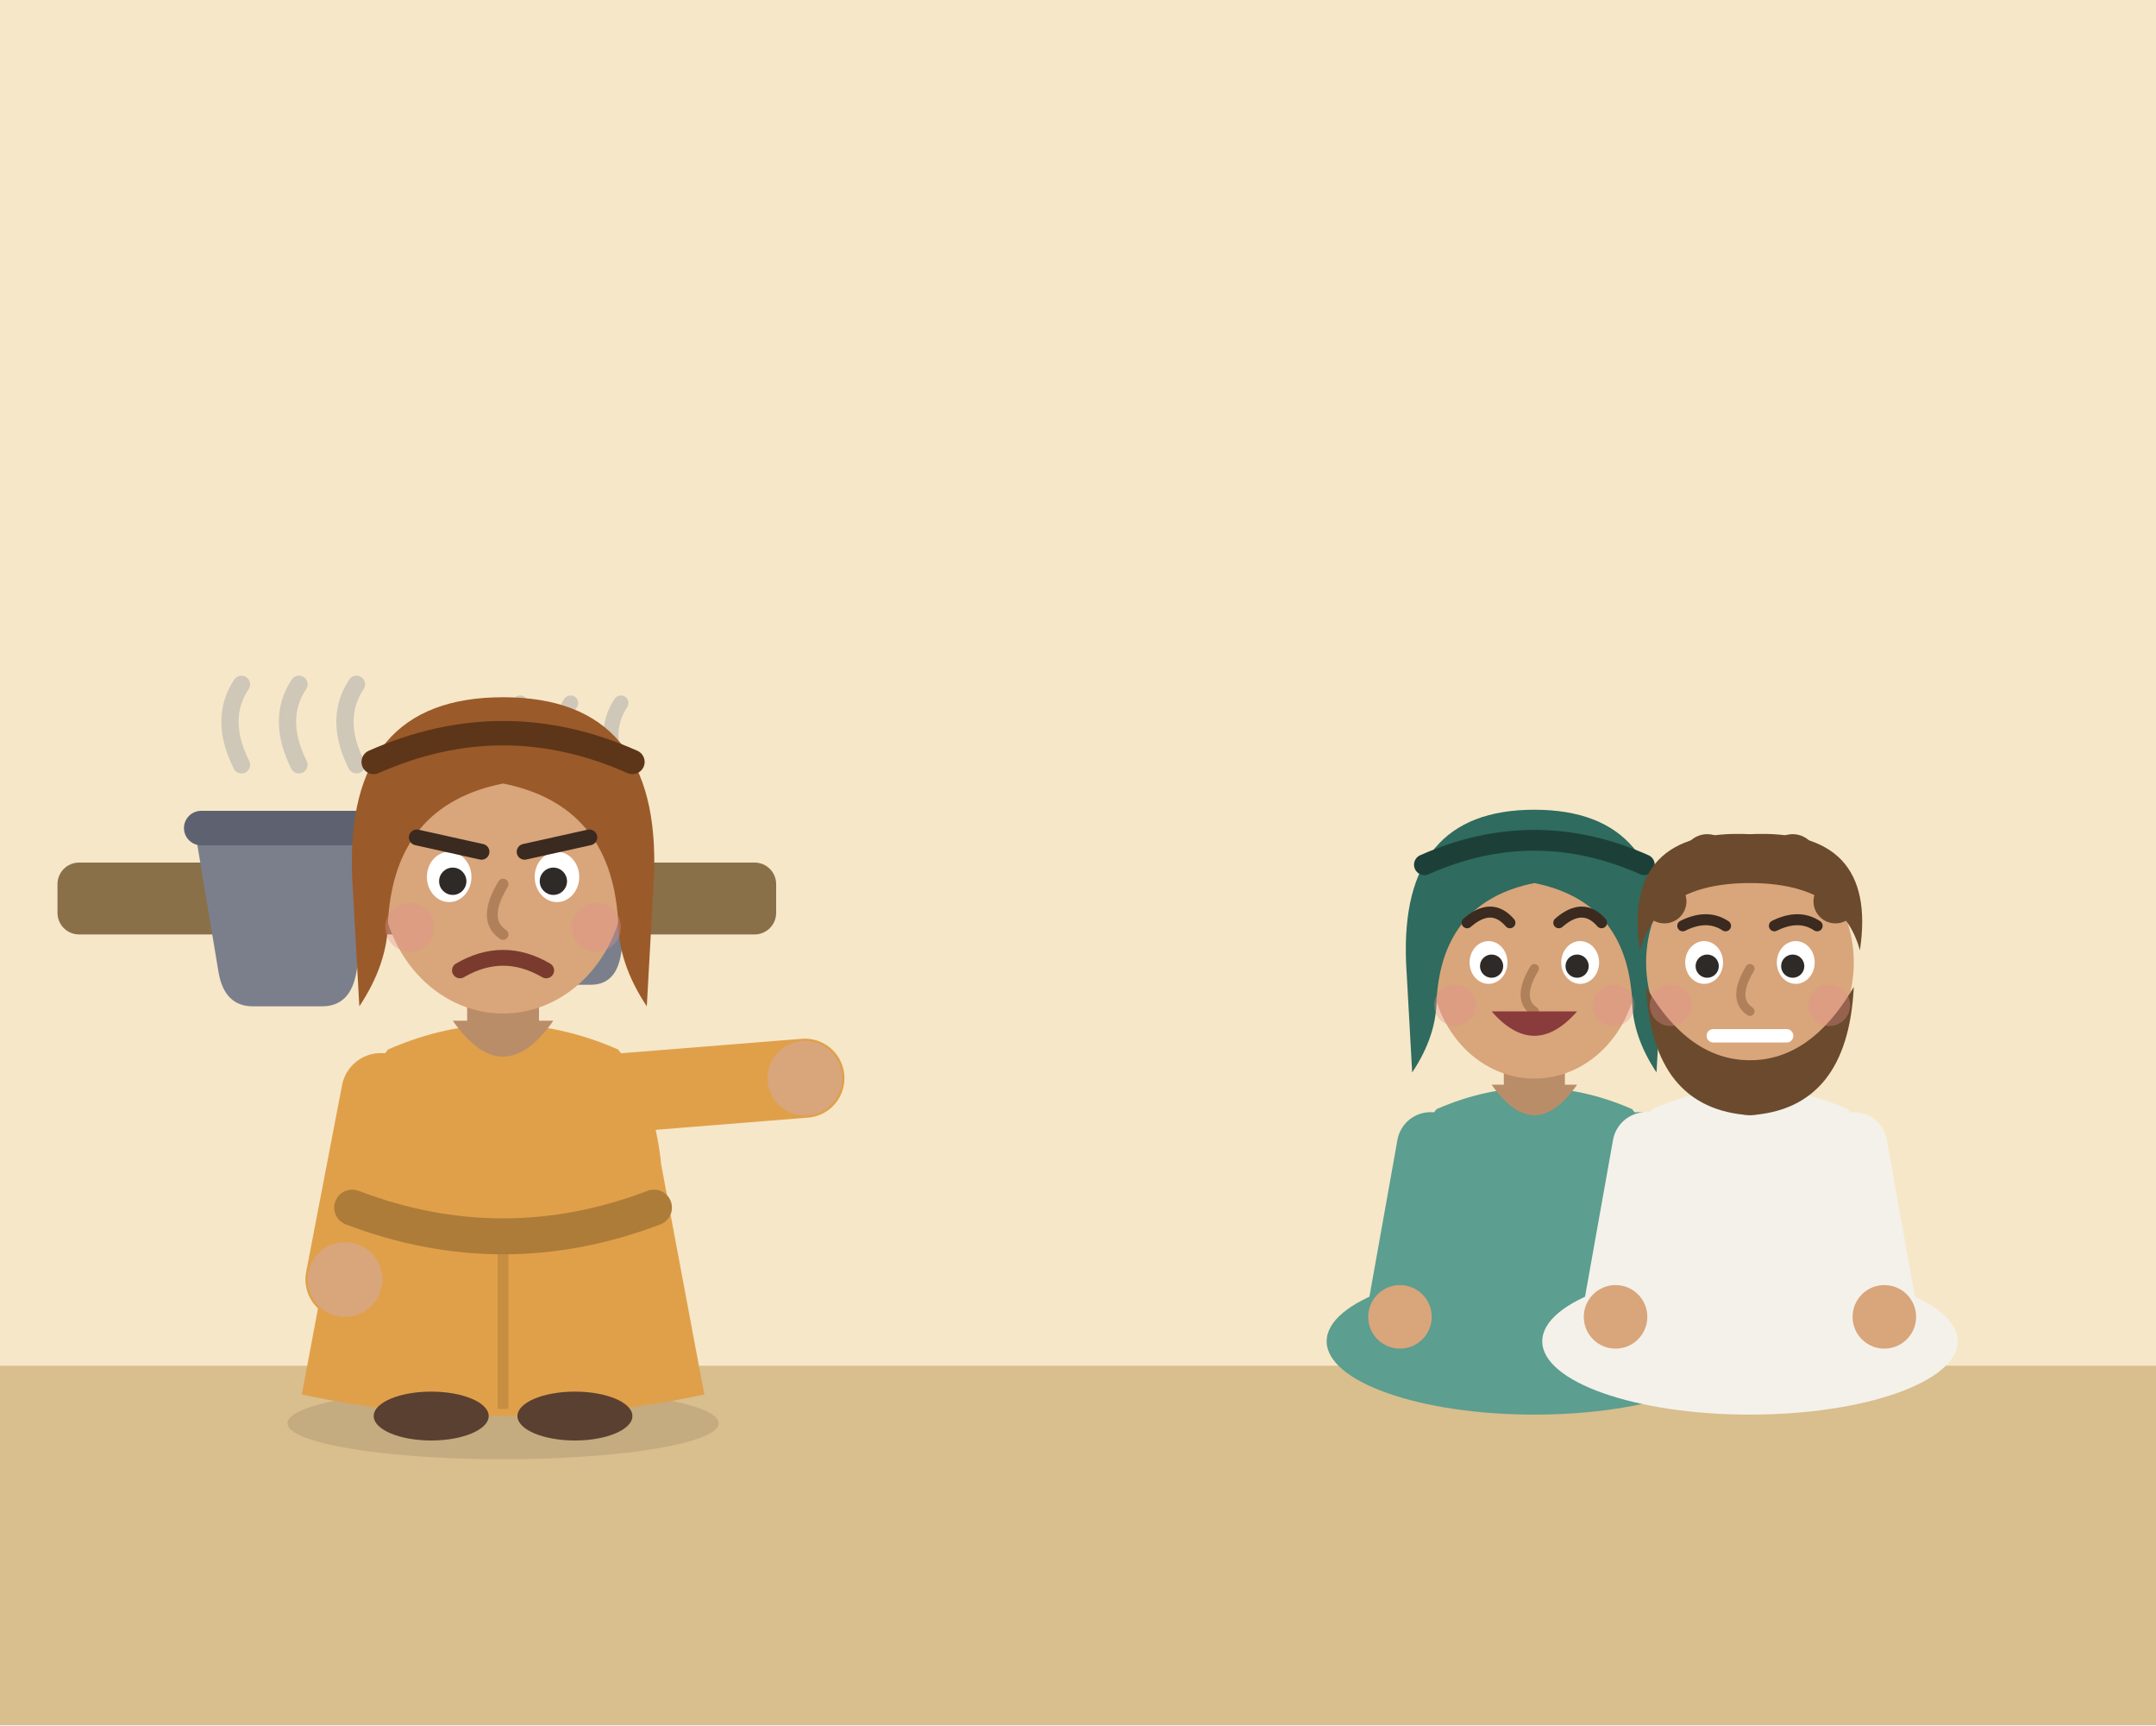
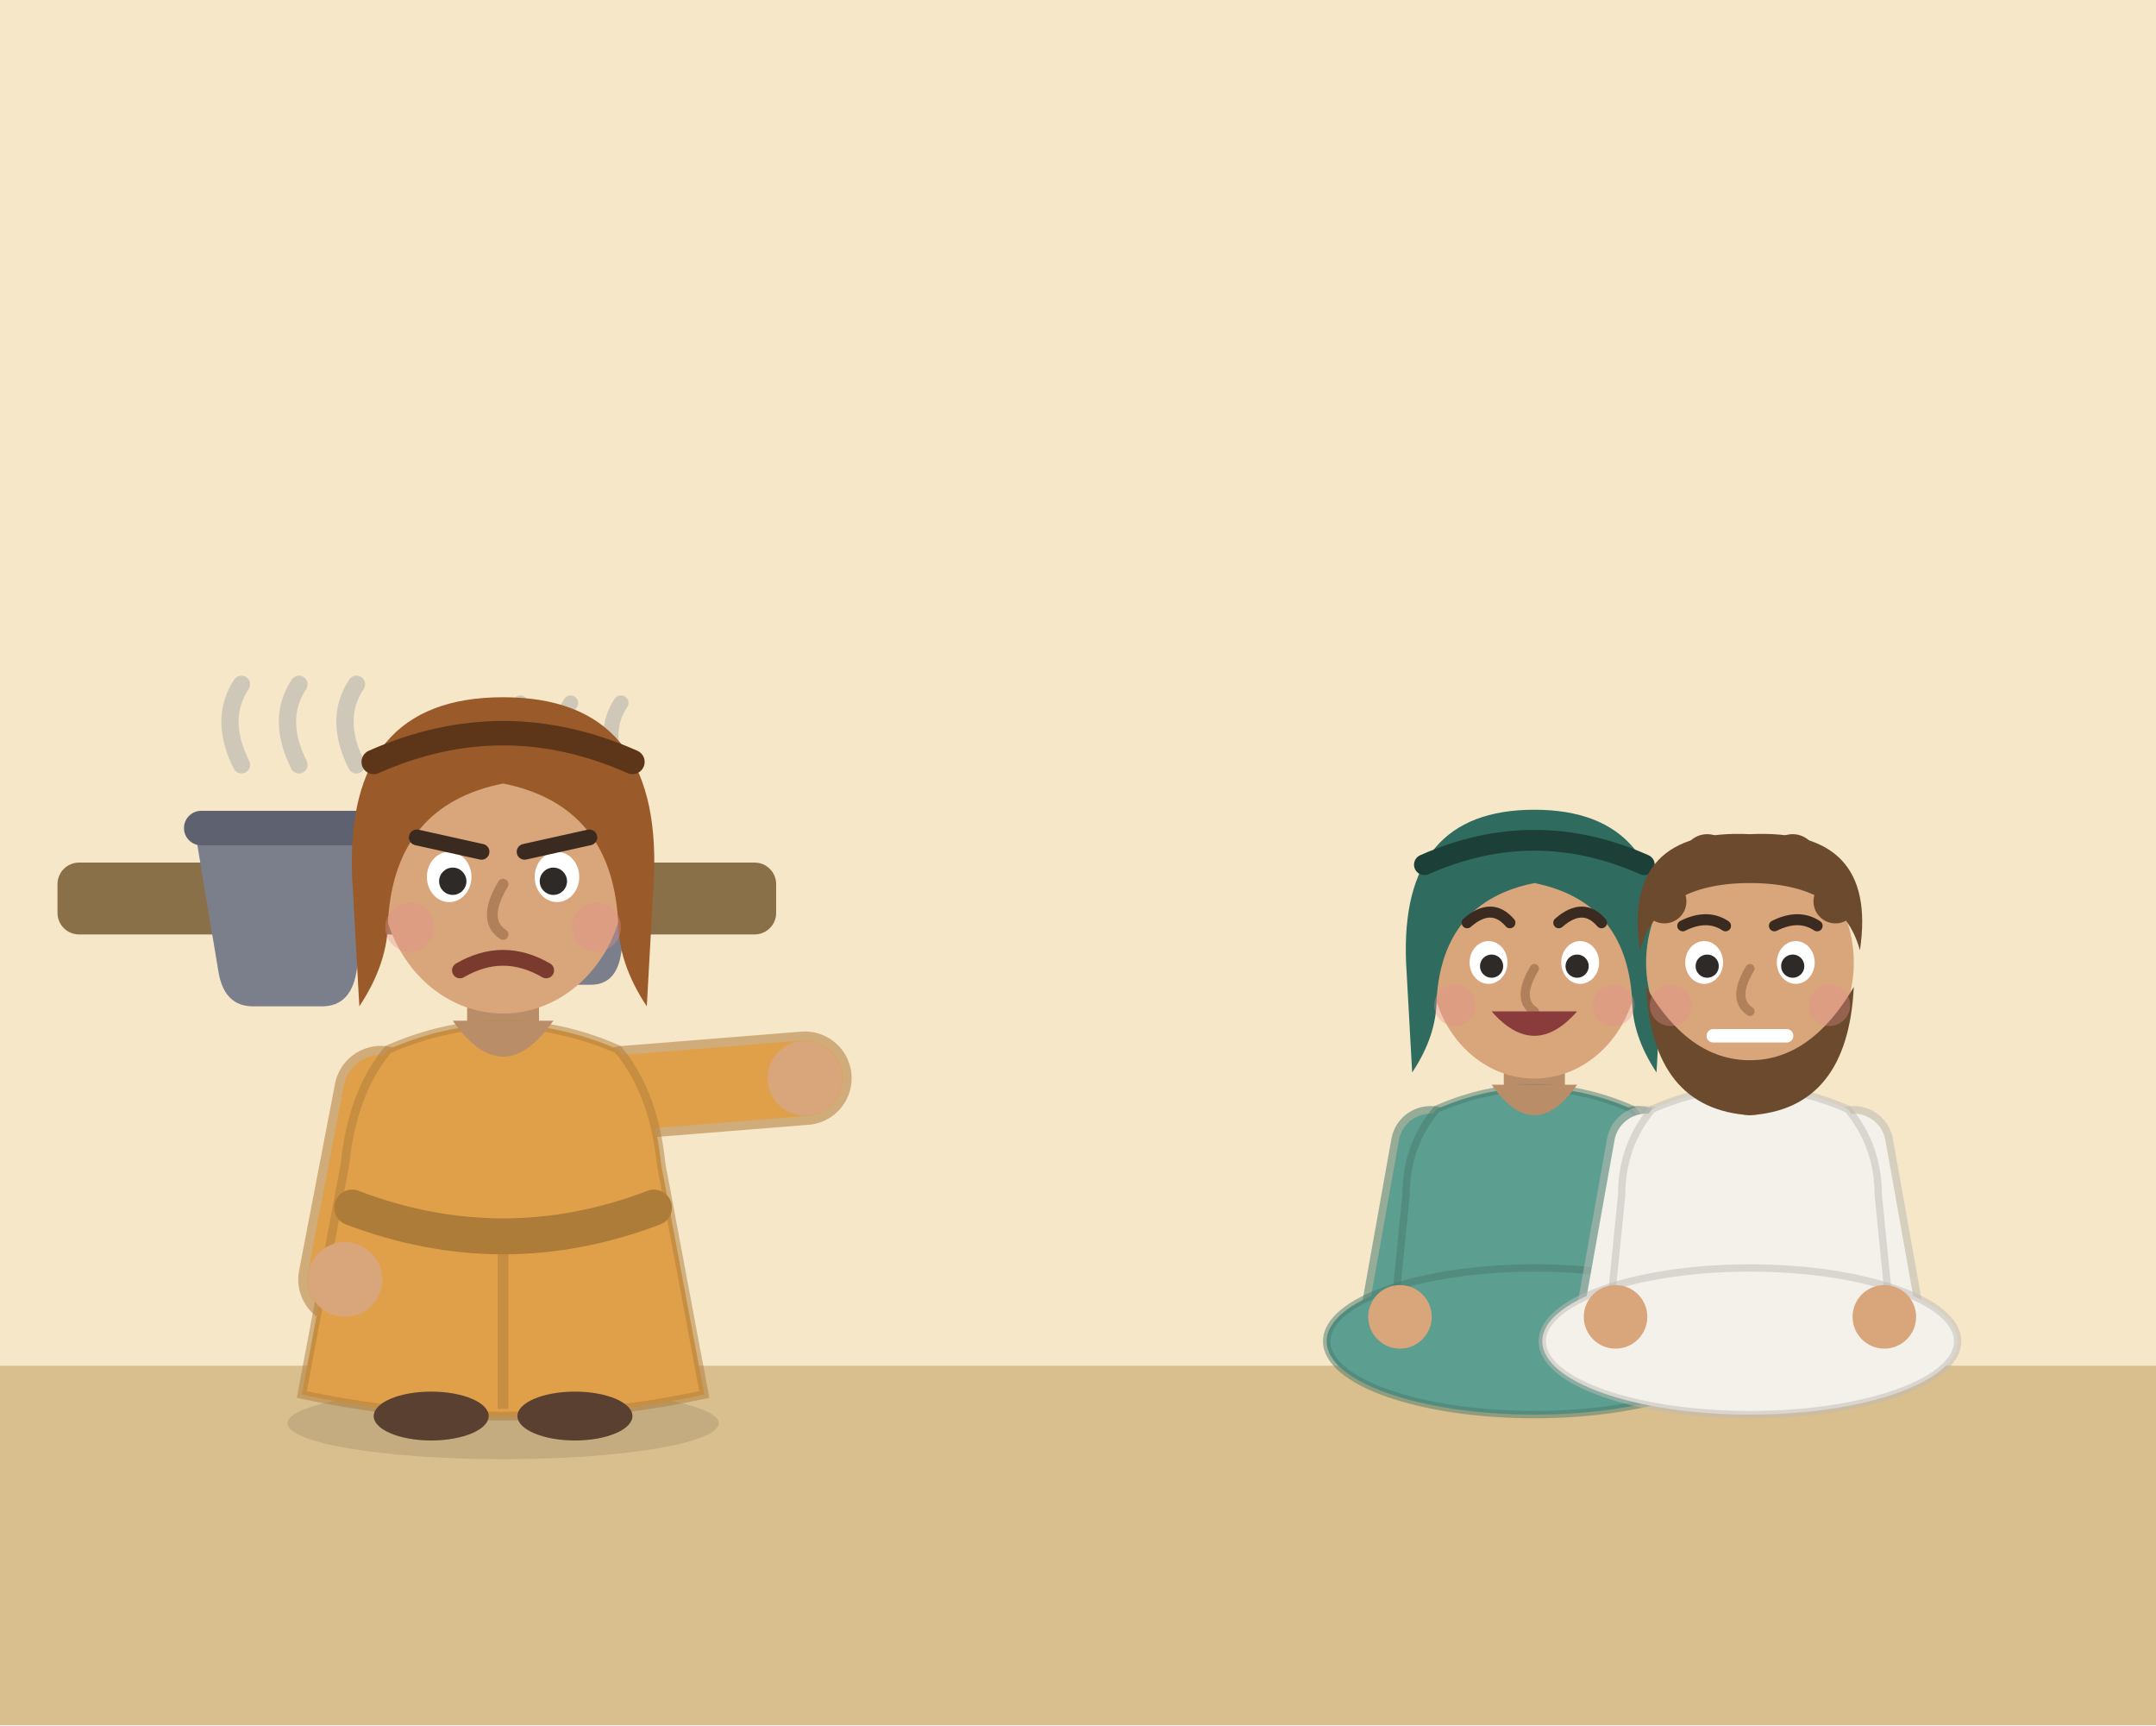
<svg xmlns="http://www.w3.org/2000/svg" viewBox="0 0 300 240">
  <rect width="300" height="240" fill="#F6E7C8" />
  <rect y="190" width="300" height="50" fill="#D9BE8E" />
  <rect x="8" y="120" width="100" height="10" rx="3" fill="#8A7048" />
  <g transform="translate(40,116) scale(0.8)">
    <path d="M-16 0h32l-4 24q-1 6-6 6h-12q-5 0-6-6z" fill="#7B7F8C" />
    <rect x="-18" y="-4" width="36" height="6" rx="3" fill="#5E6270" />
    <path d="M-8-12q-4-8 0-14M2-12q-4-8 0-14M12-12q-4-8 0-14" stroke="#CFC7B8" stroke-width="3" fill="none" stroke-linecap="round" />
  </g>
  <g transform="translate(78,116) scale(0.7)">
    <path d="M-16 0h32l-4 24q-1 6-6 6h-12q-5 0-6-6z" fill="#7B7F8C" />
    <rect x="-18" y="-4" width="36" height="6" rx="3" fill="#5E6270" />
    <path d="M-8-12q-4-8 0-14M2-12q-4-8 0-14M12-12q-4-8 0-14" stroke="#CFC7B8" stroke-width="3" fill="none" stroke-linecap="round" />
  </g>
  <g transform="translate(40,94.0) scale(1.0)">
    <ellipse cx="30" cy="104" rx="30" ry="5" fill="#000" opacity=".1" />
-     <line x1="13" y1="58" x2="8" y2="84" stroke="#E0A04A" stroke-width="11" stroke-linecap="round" />
-     <line x1="47" y1="58" x2="72" y2="56" stroke="#E0A04A" stroke-width="11" stroke-linecap="round" />
+     <line x1="13" y1="58" x2="8" y2="84" stroke="#AE7C39" stroke-width="13" stroke-linecap="round" opacity=".55" />
+     <line x1="13" y1="58" x2="8" y2="84" stroke="#E0A04A" stroke-width="10.5" stroke-linecap="round" />
+     <line x1="47" y1="58" x2="72" y2="56" stroke="#AE7C39" stroke-width="13" stroke-linecap="round" opacity=".55" />
+     <line x1="47" y1="58" x2="72" y2="56" stroke="#E0A04A" stroke-width="10.5" stroke-linecap="round" />
    <rect x="25" y="40" width="10" height="14" rx="4" fill="#BA8D69" />
-     <path d="M14 52Q30 45 46 52Q51 58 52 68L58 100Q30 106 2 100L8 68Q9 58 14 52Z" fill="#E0A04A" />
+     <path d="M14 52Q30 45 46 52Q51 58 52 68L58 100Q30 106 2 100L8 68Q9 58 14 52Z" fill="#E0A04A" stroke="#AE7C39" stroke-width="1.2" stroke-opacity=".5" />
    <path d="M9 74Q30 82 51 74" stroke="#AE7C39" stroke-width="5" fill="none" stroke-linecap="round" />
    <path d="M30 80V102" stroke="#AE7C39" stroke-width="1.5" opacity=".5" />
    <ellipse cx="20" cy="103" rx="8" ry="3.4" fill="#5A4030" />
    <ellipse cx="40" cy="103" rx="8" ry="3.4" fill="#5A4030" />
    <path d="M23 48Q30 58 37 48Z" fill="#BA8D69" />
    <circle cx="8" cy="84" r="5.2" fill="#D9A57B" />
    <circle cx="72" cy="56" r="5.2" fill="#D9A57B" />
    <ellipse cx="30" cy="28" rx="17" ry="19" fill="#D9A57B" />
    <path d="M30 3Q8 3 9 28L10 46Q14 40 14 34Q15 18 30 15Q45 18 46 34Q46 40 50 46L51 28Q52 3 30 3Z" fill="#9B5A2A" />
    <path d="M12 12Q30 4 48 12" stroke="#5D3619" stroke-width="3.4" fill="none" stroke-linecap="round" />
    <ellipse cx="22.5" cy="28" rx="3.1" ry="3.5" fill="#fff" />
    <ellipse cx="37.5" cy="28" rx="3.1" ry="3.5" fill="#fff" />
    <circle cx="23" cy="28.6" r="1.9" fill="#2E2A28" />
    <circle cx="37" cy="28.6" r="1.9" fill="#2E2A28" />
    <circle cx="17" cy="35" r="3.4" fill="#E58E8E" opacity=".35" />
    <circle cx="43" cy="35" r="3.4" fill="#E58E8E" opacity=".35" />
    <path d="M30 29q-3 5 0 7" stroke="#B0805A" stroke-width="1.5" fill="none" stroke-linecap="round" />
    <path d="M24 41q6-3.5 12 0" stroke="#7A3B2E" stroke-width="2.2" fill="none" stroke-linecap="round" />
    <path d="M18 22.5l9 2M42 22.5l-9 2" stroke="#3A2A20" stroke-width="2.2" stroke-linecap="round" />
  </g>
  <g transform="translate(188,110.1) scale(0.85)">
-     <line x1="13" y1="58" x2="8" y2="86" stroke="#5C9E8F" stroke-width="11" stroke-linecap="round" />
-     <line x1="47" y1="58" x2="52" y2="86" stroke="#5C9E8F" stroke-width="11" stroke-linecap="round" />
+     <line x1="13" y1="58" x2="8" y2="86" stroke="#477B6F" stroke-width="13" stroke-linecap="round" opacity=".55" />
+     <line x1="13" y1="58" x2="8" y2="86" stroke="#5C9E8F" stroke-width="10.5" stroke-linecap="round" />
+     <line x1="47" y1="58" x2="52" y2="86" stroke="#477B6F" stroke-width="13" stroke-linecap="round" opacity=".55" />
+     <line x1="47" y1="58" x2="52" y2="86" stroke="#5C9E8F" stroke-width="10.5" stroke-linecap="round" />
    <rect x="25" y="40" width="10" height="14" rx="4" fill="#BA8D69" />
-     <path d="M14 52Q30 45 46 52Q51 58 51 66L53 86H7L9 66Q9 58 14 52Z" fill="#5C9E8F" />
-     <ellipse cx="30" cy="90" rx="34" ry="12" fill="#5C9E8F" />
+     <path d="M14 52Q30 45 46 52Q51 58 51 66L53 86H7L9 66Q9 58 14 52Z" fill="#5C9E8F" stroke="#477B6F" stroke-width="1.2" stroke-opacity=".5" />
+     <ellipse cx="30" cy="90" rx="34" ry="12" fill="#5C9E8F" stroke="#477B6F" stroke-width="1.2" stroke-opacity=".5" />
    <path d="M23 48Q30 58 37 48Z" fill="#BA8D69" />
    <circle cx="8" cy="86" r="5.2" fill="#D9A57B" />
    <circle cx="52" cy="86" r="5.2" fill="#D9A57B" />
    <ellipse cx="30" cy="28" rx="17" ry="19" fill="#D9A57B" />
    <path d="M30 3Q8 3 9 28L10 46Q14 40 14 34Q15 18 30 15Q45 18 46 34Q46 40 50 46L51 28Q52 3 30 3Z" fill="#2F6B5E" />
    <path d="M12 12Q30 4 48 12" stroke="#1C4038" stroke-width="3.4" fill="none" stroke-linecap="round" />
    <ellipse cx="22.5" cy="28" rx="3.1" ry="3.5" fill="#fff" />
    <ellipse cx="37.5" cy="28" rx="3.1" ry="3.5" fill="#fff" />
    <circle cx="23" cy="28.6" r="1.9" fill="#2E2A28" />
    <circle cx="37" cy="28.6" r="1.9" fill="#2E2A28" />
    <circle cx="17" cy="35" r="3.4" fill="#E58E8E" opacity=".35" />
    <circle cx="43" cy="35" r="3.4" fill="#E58E8E" opacity=".35" />
    <path d="M30 29q-3 5 0 7" stroke="#B0805A" stroke-width="1.5" fill="none" stroke-linecap="round" />
    <path d="M23 36q7 8 14 0z" fill="#8A3B3B" />
    <path d="M19 21.5q4-3.5 7 0M34 21.5q4-3.5 7 0" stroke="#3A2A20" stroke-width="1.8" fill="none" stroke-linecap="round" />
  </g>
  <g transform="translate(218,110.1) scale(0.85)">
-     <line x1="13" y1="58" x2="8" y2="86" stroke="#F4F1EA" stroke-width="11" stroke-linecap="round" />
-     <line x1="47" y1="58" x2="52" y2="86" stroke="#F4F1EA" stroke-width="11" stroke-linecap="round" />
+     <line x1="13" y1="58" x2="8" y2="86" stroke="#BEBBB6" stroke-width="13" stroke-linecap="round" opacity=".55" />
+     <line x1="13" y1="58" x2="8" y2="86" stroke="#F4F1EA" stroke-width="10.5" stroke-linecap="round" />
+     <line x1="47" y1="58" x2="52" y2="86" stroke="#BEBBB6" stroke-width="13" stroke-linecap="round" opacity=".55" />
+     <line x1="47" y1="58" x2="52" y2="86" stroke="#F4F1EA" stroke-width="10.5" stroke-linecap="round" />
    <rect x="25" y="40" width="10" height="14" rx="4" fill="#BA8D69" />
-     <path d="M14 52Q30 45 46 52Q51 58 51 66L53 86H7L9 66Q9 58 14 52Z" fill="#F4F1EA" />
-     <ellipse cx="30" cy="90" rx="34" ry="12" fill="#F4F1EA" />
+     <path d="M14 52Q30 45 46 52Q51 58 51 66L53 86H7L9 66Q9 58 14 52Z" fill="#F4F1EA" stroke="#BEBBB6" stroke-width="1.2" stroke-opacity=".5" />
+     <ellipse cx="30" cy="90" rx="34" ry="12" fill="#F4F1EA" stroke="#BEBBB6" stroke-width="1.2" stroke-opacity=".5" />
    <path d="M23 48Q30 58 37 48Z" fill="#BA8D69" />
    <circle cx="8" cy="86" r="5.2" fill="#D9A57B" />
    <circle cx="52" cy="86" r="5.2" fill="#D9A57B" />
    <ellipse cx="30" cy="28" rx="17" ry="19" fill="#D9A57B" />
    <path d="M12 26Q9 6 30 7Q51 6 48 26Q45 15 30 15Q15 15 12 26Z" fill="#6B4A2E" />
    <circle cx="16" cy="18" r="3.6" fill="#6B4A2E" />
    <circle cx="44" cy="18" r="3.6" fill="#6B4A2E" />
    <circle cx="23" cy="11" r="4" fill="#6B4A2E" />
    <circle cx="37" cy="11" r="4" fill="#6B4A2E" />
    <path d="M13 32Q14 52 30 53Q46 52 47 32Q40 44 30 44Q20 44 13 32Z" fill="#6B4A2E" />
    <ellipse cx="22.5" cy="28" rx="3.1" ry="3.5" fill="#fff" />
    <ellipse cx="37.5" cy="28" rx="3.1" ry="3.5" fill="#fff" />
    <circle cx="23" cy="28.6" r="1.9" fill="#2E2A28" />
    <circle cx="37" cy="28.6" r="1.9" fill="#2E2A28" />
    <circle cx="17" cy="35" r="3.4" fill="#E58E8E" opacity=".35" />
    <circle cx="43" cy="35" r="3.4" fill="#E58E8E" opacity=".35" />
    <path d="M30 29q-3 5 0 7" stroke="#B0805A" stroke-width="1.5" fill="none" stroke-linecap="round" />
    <path d="M24 40h12" stroke="#FFFFFF" stroke-width="2.2" stroke-linecap="round" />
    <path d="M19 22q4-2 7 0M34 22q4-2 7 0" stroke="#3A2A20" stroke-width="1.8" fill="none" stroke-linecap="round" />
  </g>
</svg>
